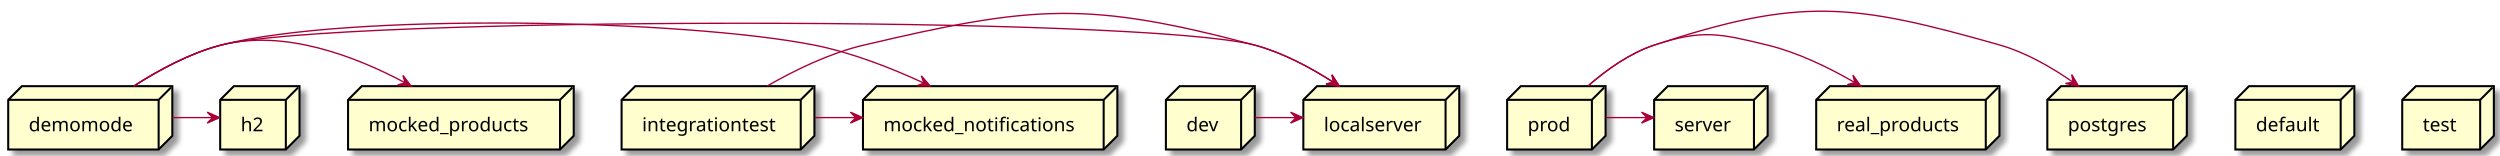
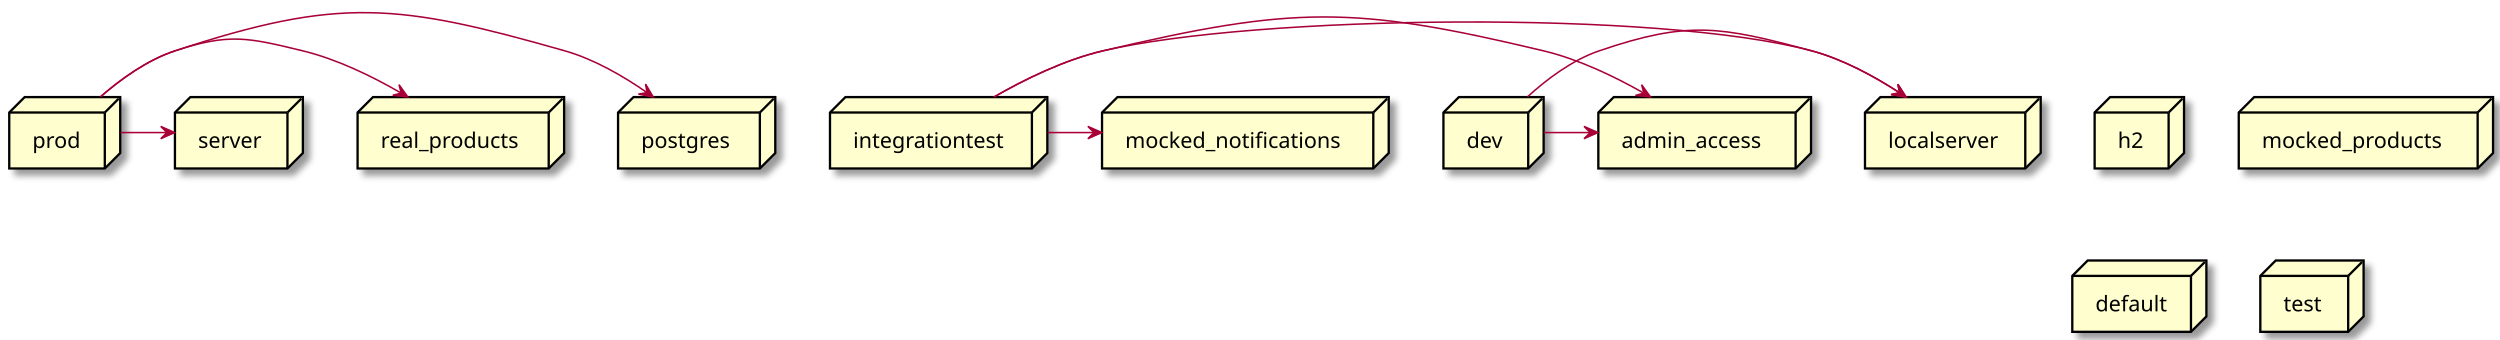
- <svg xmlns="http://www.w3.org/2000/svg" contentScriptType="application/ecmascript" contentStyleType="text/css" height="114px" preserveAspectRatio="none" style="width:1828px;height:114px;" version="1.1" viewBox="0 0 1828 114" width="1828px" zoomAndPan="magnify">
+ <svg xmlns="http://www.w3.org/2000/svg" contentScriptType="application/ecmascript" contentStyleType="text/css" height="220px" preserveAspectRatio="none" style="width:1622px;height:220px;" version="1.1" viewBox="0 0 1622 220" width="1622px" zoomAndPan="magnify">
  <defs>
-     <filter height="300%" id="fwaanqh" width="300%" x="-1" y="-1">
+     <filter height="300%" id="f1m7ps9" width="300%" x="-1" y="-1">
      <feGaussianBlur result="blurOut" stdDeviation="2.0" />
      <feColorMatrix in="blurOut" result="blurOut2" type="matrix" values="0 0 0 0 0 0 0 0 0 0 0 0 0 0 0 0 0 0 .4 0" />
      <feOffset dx="4.0" dy="4.0" in="blurOut2" result="blurOut3" />
      <feBlend in="SourceGraphic" in2="blurOut3" mode="normal" />
    </filter>
  </defs>
  <g>
-     <polygon fill="#FEFECE" filter="url(#fwaanqh)" points="6,73,16,63,126,63,126,99.297,116,109.297,6,109.297,6,73" style="stroke: #000000; stroke-width: 1.5;" />
-     <line style="stroke: #000000; stroke-width: 1.5;" x1="116" x2="125" y1="73" y2="64" />
-     <line style="stroke: #000000; stroke-width: 1.5;" x1="6" x2="116" y1="73" y2="73" />
-     <line style="stroke: #000000; stroke-width: 1.5;" x1="116" x2="116" y1="73" y2="109.297" />
-     <text fill="#000000" font-family="sans-serif" font-size="14" lengthAdjust="spacingAndGlyphs" textLength="80" x="21" y="95.995">demomode</text>
-     <polygon fill="#FEFECE" filter="url(#fwaanqh)" points="1328,73,1338,63,1462,63,1462,99.297,1452,109.297,1328,109.297,1328,73" style="stroke: #000000; stroke-width: 1.5;" />
-     <line style="stroke: #000000; stroke-width: 1.5;" x1="1452" x2="1461" y1="73" y2="64" />
-     <line style="stroke: #000000; stroke-width: 1.5;" x1="1328" x2="1452" y1="73" y2="73" />
-     <line style="stroke: #000000; stroke-width: 1.5;" x1="1452" x2="1452" y1="73" y2="109.297" />
-     <text fill="#000000" font-family="sans-serif" font-size="14" lengthAdjust="spacingAndGlyphs" textLength="94" x="1343" y="95.995">real_products</text>
-     <polygon fill="#FEFECE" filter="url(#fwaanqh)" points="1497,73,1507,63,1599,63,1599,99.297,1589,109.297,1497,109.297,1497,73" style="stroke: #000000; stroke-width: 1.5;" />
-     <line style="stroke: #000000; stroke-width: 1.5;" x1="1589" x2="1598" y1="73" y2="64" />
-     <line style="stroke: #000000; stroke-width: 1.5;" x1="1497" x2="1589" y1="73" y2="73" />
-     <line style="stroke: #000000; stroke-width: 1.5;" x1="1589" x2="1589" y1="73" y2="109.297" />
-     <text fill="#000000" font-family="sans-serif" font-size="14" lengthAdjust="spacingAndGlyphs" textLength="62" x="1512" y="95.995">postgres</text>
-     <polygon fill="#FEFECE" filter="url(#fwaanqh)" points="161,73,171,63,219,63,219,99.297,209,109.297,161,109.297,161,73" style="stroke: #000000; stroke-width: 1.5;" />
-     <line style="stroke: #000000; stroke-width: 1.5;" x1="209" x2="218" y1="73" y2="64" />
-     <line style="stroke: #000000; stroke-width: 1.5;" x1="161" x2="209" y1="73" y2="73" />
-     <line style="stroke: #000000; stroke-width: 1.5;" x1="209" x2="209" y1="73" y2="109.297" />
-     <text fill="#000000" font-family="sans-serif" font-size="14" lengthAdjust="spacingAndGlyphs" textLength="18" x="176" y="95.995">h2</text>
-     <polygon fill="#FEFECE" filter="url(#fwaanqh)" points="1209.5,73,1219.5,63,1292.5,63,1292.5,99.297,1282.5,109.297,1209.5,109.297,1209.5,73" style="stroke: #000000; stroke-width: 1.5;" />
-     <line style="stroke: #000000; stroke-width: 1.5;" x1="1282.5" x2="1291.5" y1="73" y2="64" />
-     <line style="stroke: #000000; stroke-width: 1.5;" x1="1209.5" x2="1282.5" y1="73" y2="73" />
-     <line style="stroke: #000000; stroke-width: 1.5;" x1="1282.5" x2="1282.5" y1="73" y2="109.297" />
-     <text fill="#000000" font-family="sans-serif" font-size="14" lengthAdjust="spacingAndGlyphs" textLength="43" x="1224.5" y="95.995">server</text>
-     <polygon fill="#FEFECE" filter="url(#fwaanqh)" points="1102,73,1112,63,1174,63,1174,99.297,1164,109.297,1102,109.297,1102,73" style="stroke: #000000; stroke-width: 1.5;" />
-     <line style="stroke: #000000; stroke-width: 1.5;" x1="1164" x2="1173" y1="73" y2="64" />
-     <line style="stroke: #000000; stroke-width: 1.5;" x1="1102" x2="1164" y1="73" y2="73" />
-     <line style="stroke: #000000; stroke-width: 1.5;" x1="1164" x2="1164" y1="73" y2="109.297" />
-     <text fill="#000000" font-family="sans-serif" font-size="14" lengthAdjust="spacingAndGlyphs" textLength="32" x="1117" y="95.995">prod</text>
-     <polygon fill="#FEFECE" filter="url(#fwaanqh)" points="953,73,963,63,1067,63,1067,99.297,1057,109.297,953,109.297,953,73" style="stroke: #000000; stroke-width: 1.5;" />
-     <line style="stroke: #000000; stroke-width: 1.5;" x1="1057" x2="1066" y1="73" y2="64" />
-     <line style="stroke: #000000; stroke-width: 1.5;" x1="953" x2="1057" y1="73" y2="73" />
-     <line style="stroke: #000000; stroke-width: 1.5;" x1="1057" x2="1057" y1="73" y2="109.297" />
-     <text fill="#000000" font-family="sans-serif" font-size="14" lengthAdjust="spacingAndGlyphs" textLength="74" x="968" y="95.995">localserver</text>
-     <polygon fill="#FEFECE" filter="url(#fwaanqh)" points="254.5,73,264.5,63,419.5,63,419.5,99.297,409.5,109.297,254.5,109.297,254.5,73" style="stroke: #000000; stroke-width: 1.5;" />
-     <line style="stroke: #000000; stroke-width: 1.5;" x1="409.5" x2="418.5" y1="73" y2="64" />
-     <line style="stroke: #000000; stroke-width: 1.5;" x1="254.5" x2="409.5" y1="73" y2="73" />
-     <line style="stroke: #000000; stroke-width: 1.5;" x1="409.5" x2="409.5" y1="73" y2="109.297" />
-     <text fill="#000000" font-family="sans-serif" font-size="14" lengthAdjust="spacingAndGlyphs" textLength="125" x="269.5" y="95.995">mocked_products</text>
-     <polygon fill="#FEFECE" filter="url(#fwaanqh)" points="454.5,73,464.5,63,595.5,63,595.5,99.297,585.5,109.297,454.5,109.297,454.5,73" style="stroke: #000000; stroke-width: 1.5;" />
-     <line style="stroke: #000000; stroke-width: 1.5;" x1="585.5" x2="594.5" y1="73" y2="64" />
-     <line style="stroke: #000000; stroke-width: 1.5;" x1="454.5" x2="585.5" y1="73" y2="73" />
-     <line style="stroke: #000000; stroke-width: 1.5;" x1="585.5" x2="585.5" y1="73" y2="109.297" />
-     <text fill="#000000" font-family="sans-serif" font-size="14" lengthAdjust="spacingAndGlyphs" textLength="101" x="469.5" y="95.995">integrationtest</text>
-     <polygon fill="#FEFECE" filter="url(#fwaanqh)" points="631,73,641,63,817,63,817,99.297,807,109.297,631,109.297,631,73" style="stroke: #000000; stroke-width: 1.5;" />
-     <line style="stroke: #000000; stroke-width: 1.5;" x1="807" x2="816" y1="73" y2="64" />
-     <line style="stroke: #000000; stroke-width: 1.5;" x1="631" x2="807" y1="73" y2="73" />
-     <line style="stroke: #000000; stroke-width: 1.5;" x1="807" x2="807" y1="73" y2="109.297" />
-     <text fill="#000000" font-family="sans-serif" font-size="14" lengthAdjust="spacingAndGlyphs" textLength="146" x="646" y="95.995">mocked_notifications</text>
-     <polygon fill="#FEFECE" filter="url(#fwaanqh)" points="1634.5,73,1644.5,63,1721.5,63,1721.5,99.297,1711.5,109.297,1634.5,109.297,1634.5,73" style="stroke: #000000; stroke-width: 1.5;" />
-     <line style="stroke: #000000; stroke-width: 1.5;" x1="1711.5" x2="1720.5" y1="73" y2="64" />
-     <line style="stroke: #000000; stroke-width: 1.5;" x1="1634.5" x2="1711.5" y1="73" y2="73" />
-     <line style="stroke: #000000; stroke-width: 1.5;" x1="1711.5" x2="1711.5" y1="73" y2="109.297" />
-     <text fill="#000000" font-family="sans-serif" font-size="14" lengthAdjust="spacingAndGlyphs" textLength="47" x="1649.5" y="95.995">default</text>
-     <polygon fill="#FEFECE" filter="url(#fwaanqh)" points="852.5,73,862.5,63,917.5,63,917.5,99.297,907.5,109.297,852.5,109.297,852.5,73" style="stroke: #000000; stroke-width: 1.5;" />
-     <line style="stroke: #000000; stroke-width: 1.5;" x1="907.5" x2="916.5" y1="73" y2="64" />
-     <line style="stroke: #000000; stroke-width: 1.5;" x1="852.5" x2="907.5" y1="73" y2="73" />
-     <line style="stroke: #000000; stroke-width: 1.5;" x1="907.5" x2="907.5" y1="73" y2="109.297" />
-     <text fill="#000000" font-family="sans-serif" font-size="14" lengthAdjust="spacingAndGlyphs" textLength="25" x="867.5" y="95.995">dev</text>
-     <polygon fill="#FEFECE" filter="url(#fwaanqh)" points="1756.5,73,1766.5,63,1823.5,63,1823.5,99.297,1813.5,109.297,1756.5,109.297,1756.5,73" style="stroke: #000000; stroke-width: 1.5;" />
-     <line style="stroke: #000000; stroke-width: 1.5;" x1="1813.5" x2="1822.5" y1="73" y2="64" />
-     <line style="stroke: #000000; stroke-width: 1.5;" x1="1756.5" x2="1813.5" y1="73" y2="73" />
-     <line style="stroke: #000000; stroke-width: 1.5;" x1="1813.5" x2="1813.5" y1="73" y2="109.297" />
-     <text fill="#000000" font-family="sans-serif" font-size="14" lengthAdjust="spacingAndGlyphs" textLength="27" x="1771.5" y="95.995">test</text>
-     <path d="M97.832,62.959 C115.62,51.512 138.738,38.893 161.5,33 C207.944,20.976 260.538,41.486 295.94,60.386 " fill="none" style="stroke: #A80036; stroke-width: 1.0;" />
-     <polygon fill="#A80036" points="300.602,62.919,294.603,55.108,296.208,60.532,290.784,62.138,300.602,62.919" style="stroke: #A80036; stroke-width: 1.0;" />
-     <path d="M97.832,62.959 C115.62,51.512 138.738,38.893 161.5,33 C242.819,11.947 836.327,11.393 917.5,33 C937.772,38.396 958.226,49.404 974.726,59.995 " fill="none" style="stroke: #A80036; stroke-width: 1.0;" />
-     <polygon fill="#A80036" points="979.272,62.967,973.928,54.694,975.087,60.231,969.55,61.391,979.272,62.967" style="stroke: #A80036; stroke-width: 1.0;" />
-     <path d="M126.062,86 C135.846,86 145.629,86 155.413,86 " fill="none" style="stroke: #A80036; stroke-width: 1.0;" />
-     <polygon fill="#A80036" points="160.529,86,151.529,82,155.529,86,151.529,90,160.529,86" style="stroke: #A80036; stroke-width: 1.0;" />
-     <path d="M97.832,62.959 C115.62,51.512 138.738,38.893 161.5,33 C254.866,8.829 500.895,14.256 595.5,33 C623.019,38.452 652.043,49.882 675.53,60.736 " fill="none" style="stroke: #A80036; stroke-width: 1.0;" />
-     <polygon fill="#A80036" points="680.152,62.897,673.693,55.461,675.622,60.779,670.305,62.708,680.152,62.897" style="stroke: #A80036; stroke-width: 1.0;" />
-     <path d="M1161.23,62.774 C1174.242,51.427 1191.453,38.959 1209.5,33 C1316.274,-2.258 1354.356,2.2 1462.5,33 C1481.538,38.422 1500.478,49.432 1515.675,60.02 " fill="none" style="stroke: #A80036; stroke-width: 1.0;" />
-     <polygon fill="#A80036" points="1519.859,62.989,1514.835,54.518,1515.782,60.095,1510.205,61.042,1519.859,62.989" style="stroke: #A80036; stroke-width: 1.0;" />
-     <path d="M1161.23,62.774 C1174.242,51.427 1191.453,38.959 1209.5,33 C1244.528,21.433 1256.656,24.281 1292.5,33 C1314.752,38.413 1337.569,49.559 1356.01,60.24 " fill="none" style="stroke: #A80036; stroke-width: 1.0;" />
-     <polygon fill="#A80036" points="1360.601,62.941,1354.873,54.929,1356.292,60.405,1350.815,61.824,1360.601,62.941" style="stroke: #A80036; stroke-width: 1.0;" />
-     <path d="M1174.195,86 C1184.159,86 1194.123,86 1204.087,86 " fill="none" style="stroke: #A80036; stroke-width: 1.0;" />
-     <polygon fill="#A80036" points="1209.297,86,1200.297,82,1204.297,86,1200.297,90,1209.297,86" style="stroke: #A80036; stroke-width: 1.0;" />
-     <path d="M560.861,62.932 C580.804,51.478 606.57,38.86 631.5,33 C755.238,3.912 794.666,0.303 917.5,33 C937.772,38.396 958.226,49.404 974.726,59.995 " fill="none" style="stroke: #A80036; stroke-width: 1.0;" />
-     <polygon fill="#A80036" points="979.272,62.967,973.928,54.694,975.087,60.231,969.55,61.391,979.272,62.967" style="stroke: #A80036; stroke-width: 1.0;" />
-     <path d="M595.738,86 C605.693,86 615.649,86 625.604,86 " fill="none" style="stroke: #A80036; stroke-width: 1.0;" />
-     <polygon fill="#A80036" points="630.81,86,621.81,82,625.81,86,621.81,90,630.81,86" style="stroke: #A80036; stroke-width: 1.0;" />
-     <path d="M917.715,86 C927.64,86 937.566,86 947.492,86 " fill="none" style="stroke: #A80036; stroke-width: 1.0;" />
-     <polygon fill="#A80036" points="952.682,86,943.682,82,947.682,86,943.682,90,952.682,86" style="stroke: #A80036; stroke-width: 1.0;" />
+     <polygon fill="#FEFECE" filter="url(#f1m7ps9)" points="232,73,242,63,366,63,366,99.297,356,109.297,232,109.297,232,73" style="stroke: #000000; stroke-width: 1.5;" />
+     <line style="stroke: #000000; stroke-width: 1.5;" x1="356" x2="365" y1="73" y2="64" />
+     <line style="stroke: #000000; stroke-width: 1.5;" x1="232" x2="356" y1="73" y2="73" />
+     <line style="stroke: #000000; stroke-width: 1.5;" x1="356" x2="356" y1="73" y2="109.297" />
+     <text fill="#000000" font-family="sans-serif" font-size="14" lengthAdjust="spacingAndGlyphs" textLength="94" x="247" y="95.995">real_products</text>
+     <polygon fill="#FEFECE" filter="url(#f1m7ps9)" points="401,73,411,63,503,63,503,99.297,493,109.297,401,109.297,401,73" style="stroke: #000000; stroke-width: 1.5;" />
+     <line style="stroke: #000000; stroke-width: 1.5;" x1="493" x2="502" y1="73" y2="64" />
+     <line style="stroke: #000000; stroke-width: 1.5;" x1="401" x2="493" y1="73" y2="73" />
+     <line style="stroke: #000000; stroke-width: 1.5;" x1="493" x2="493" y1="73" y2="109.297" />
+     <text fill="#000000" font-family="sans-serif" font-size="14" lengthAdjust="spacingAndGlyphs" textLength="62" x="416" y="95.995">postgres</text>
+     <polygon fill="#FEFECE" filter="url(#f1m7ps9)" points="1359,73,1369,63,1417,63,1417,99.297,1407,109.297,1359,109.297,1359,73" style="stroke: #000000; stroke-width: 1.5;" />
+     <line style="stroke: #000000; stroke-width: 1.5;" x1="1407" x2="1416" y1="73" y2="64" />
+     <line style="stroke: #000000; stroke-width: 1.5;" x1="1359" x2="1407" y1="73" y2="73" />
+     <line style="stroke: #000000; stroke-width: 1.5;" x1="1407" x2="1407" y1="73" y2="109.297" />
+     <text fill="#000000" font-family="sans-serif" font-size="14" lengthAdjust="spacingAndGlyphs" textLength="18" x="1374" y="95.995">h2</text>
+     <polygon fill="#FEFECE" filter="url(#f1m7ps9)" points="113.5,73,123.5,63,196.5,63,196.5,99.297,186.5,109.297,113.5,109.297,113.5,73" style="stroke: #000000; stroke-width: 1.5;" />
+     <line style="stroke: #000000; stroke-width: 1.5;" x1="186.5" x2="195.5" y1="73" y2="64" />
+     <line style="stroke: #000000; stroke-width: 1.5;" x1="113.5" x2="186.5" y1="73" y2="73" />
+     <line style="stroke: #000000; stroke-width: 1.5;" x1="186.5" x2="186.5" y1="73" y2="109.297" />
+     <text fill="#000000" font-family="sans-serif" font-size="14" lengthAdjust="spacingAndGlyphs" textLength="43" x="128.5" y="95.995">server</text>
+     <polygon fill="#FEFECE" filter="url(#f1m7ps9)" points="1037,73,1047,63,1175,63,1175,99.297,1165,109.297,1037,109.297,1037,73" style="stroke: #000000; stroke-width: 1.5;" />
+     <line style="stroke: #000000; stroke-width: 1.5;" x1="1165" x2="1174" y1="73" y2="64" />
+     <line style="stroke: #000000; stroke-width: 1.5;" x1="1037" x2="1165" y1="73" y2="73" />
+     <line style="stroke: #000000; stroke-width: 1.5;" x1="1165" x2="1165" y1="73" y2="109.297" />
+     <text fill="#000000" font-family="sans-serif" font-size="14" lengthAdjust="spacingAndGlyphs" textLength="98" x="1052" y="95.995">admin_access</text>
+     <polygon fill="#FEFECE" filter="url(#f1m7ps9)" points="6,73,16,63,78,63,78,99.297,68,109.297,6,109.297,6,73" style="stroke: #000000; stroke-width: 1.5;" />
+     <line style="stroke: #000000; stroke-width: 1.5;" x1="68" x2="77" y1="73" y2="64" />
+     <line style="stroke: #000000; stroke-width: 1.5;" x1="6" x2="68" y1="73" y2="73" />
+     <line style="stroke: #000000; stroke-width: 1.5;" x1="68" x2="68" y1="73" y2="109.297" />
+     <text fill="#000000" font-family="sans-serif" font-size="14" lengthAdjust="spacingAndGlyphs" textLength="32" x="21" y="95.995">prod</text>
+     <polygon fill="#FEFECE" filter="url(#f1m7ps9)" points="1210,73,1220,63,1324,63,1324,99.297,1314,109.297,1210,109.297,1210,73" style="stroke: #000000; stroke-width: 1.5;" />
+     <line style="stroke: #000000; stroke-width: 1.5;" x1="1314" x2="1323" y1="73" y2="64" />
+     <line style="stroke: #000000; stroke-width: 1.5;" x1="1210" x2="1314" y1="73" y2="73" />
+     <line style="stroke: #000000; stroke-width: 1.5;" x1="1314" x2="1314" y1="73" y2="109.297" />
+     <text fill="#000000" font-family="sans-serif" font-size="14" lengthAdjust="spacingAndGlyphs" textLength="74" x="1225" y="95.995">localserver</text>
+     <polygon fill="#FEFECE" filter="url(#f1m7ps9)" points="1452.5,73,1462.5,63,1617.5,63,1617.5,99.297,1607.5,109.297,1452.5,109.297,1452.5,73" style="stroke: #000000; stroke-width: 1.5;" />
+     <line style="stroke: #000000; stroke-width: 1.5;" x1="1607.5" x2="1616.5" y1="73" y2="64" />
+     <line style="stroke: #000000; stroke-width: 1.5;" x1="1452.5" x2="1607.5" y1="73" y2="73" />
+     <line style="stroke: #000000; stroke-width: 1.5;" x1="1607.5" x2="1607.5" y1="73" y2="109.297" />
+     <text fill="#000000" font-family="sans-serif" font-size="14" lengthAdjust="spacingAndGlyphs" textLength="125" x="1467.5" y="95.995">mocked_products</text>
+     <polygon fill="#FEFECE" filter="url(#f1m7ps9)" points="538.5,73,548.5,63,679.5,63,679.5,99.297,669.5,109.297,538.5,109.297,538.5,73" style="stroke: #000000; stroke-width: 1.5;" />
+     <line style="stroke: #000000; stroke-width: 1.5;" x1="669.5" x2="678.5" y1="73" y2="64" />
+     <line style="stroke: #000000; stroke-width: 1.5;" x1="538.5" x2="669.5" y1="73" y2="73" />
+     <line style="stroke: #000000; stroke-width: 1.5;" x1="669.5" x2="669.5" y1="73" y2="109.297" />
+     <text fill="#000000" font-family="sans-serif" font-size="14" lengthAdjust="spacingAndGlyphs" textLength="101" x="553.5" y="95.995">integrationtest</text>
+     <polygon fill="#FEFECE" filter="url(#f1m7ps9)" points="715,73,725,63,901,63,901,99.297,891,109.297,715,109.297,715,73" style="stroke: #000000; stroke-width: 1.5;" />
+     <line style="stroke: #000000; stroke-width: 1.5;" x1="891" x2="900" y1="73" y2="64" />
+     <line style="stroke: #000000; stroke-width: 1.5;" x1="715" x2="891" y1="73" y2="73" />
+     <line style="stroke: #000000; stroke-width: 1.5;" x1="891" x2="891" y1="73" y2="109.297" />
+     <text fill="#000000" font-family="sans-serif" font-size="14" lengthAdjust="spacingAndGlyphs" textLength="146" x="730" y="95.995">mocked_notifications</text>
+     <polygon fill="#FEFECE" filter="url(#f1m7ps9)" points="1344.5,179,1354.5,169,1431.5,169,1431.5,205.297,1421.5,215.297,1344.5,215.297,1344.5,179" style="stroke: #000000; stroke-width: 1.5;" />
+     <line style="stroke: #000000; stroke-width: 1.5;" x1="1421.5" x2="1430.5" y1="179" y2="170" />
+     <line style="stroke: #000000; stroke-width: 1.5;" x1="1344.5" x2="1421.5" y1="179" y2="179" />
+     <line style="stroke: #000000; stroke-width: 1.5;" x1="1421.5" x2="1421.5" y1="179" y2="215.297" />
+     <text fill="#000000" font-family="sans-serif" font-size="14" lengthAdjust="spacingAndGlyphs" textLength="47" x="1359.5" y="201.995">default</text>
+     <polygon fill="#FEFECE" filter="url(#f1m7ps9)" points="936.5,73,946.5,63,1001.5,63,1001.5,99.297,991.5,109.297,936.5,109.297,936.5,73" style="stroke: #000000; stroke-width: 1.5;" />
+     <line style="stroke: #000000; stroke-width: 1.5;" x1="991.5" x2="1000.5" y1="73" y2="64" />
+     <line style="stroke: #000000; stroke-width: 1.5;" x1="936.5" x2="991.5" y1="73" y2="73" />
+     <line style="stroke: #000000; stroke-width: 1.5;" x1="991.5" x2="991.5" y1="73" y2="109.297" />
+     <text fill="#000000" font-family="sans-serif" font-size="14" lengthAdjust="spacingAndGlyphs" textLength="25" x="951.5" y="95.995">dev</text>
+     <polygon fill="#FEFECE" filter="url(#f1m7ps9)" points="1466.5,179,1476.5,169,1533.5,169,1533.5,205.297,1523.5,215.297,1466.5,215.297,1466.5,179" style="stroke: #000000; stroke-width: 1.5;" />
+     <line style="stroke: #000000; stroke-width: 1.5;" x1="1523.5" x2="1532.5" y1="179" y2="170" />
+     <line style="stroke: #000000; stroke-width: 1.5;" x1="1466.5" x2="1523.5" y1="179" y2="179" />
+     <line style="stroke: #000000; stroke-width: 1.5;" x1="1523.5" x2="1523.5" y1="179" y2="215.297" />
+     <text fill="#000000" font-family="sans-serif" font-size="14" lengthAdjust="spacingAndGlyphs" textLength="27" x="1481.5" y="201.995">test</text>
+     <path d="M65.23,62.774 C78.242,51.427 95.453,38.959 113.5,33 C220.274,-2.258 258.356,2.2 366.5,33 C385.538,38.422 404.478,49.432 419.675,60.02 " fill="none" style="stroke: #A80036; stroke-width: 1.0;" />
+     <polygon fill="#A80036" points="423.859,62.989,418.835,54.518,419.782,60.095,414.204,61.042,423.859,62.989" style="stroke: #A80036; stroke-width: 1.0;" />
+     <path d="M65.23,62.774 C78.242,51.427 95.453,38.959 113.5,33 C148.529,21.433 160.656,24.281 196.5,33 C218.752,38.413 241.569,49.559 260.01,60.24 " fill="none" style="stroke: #A80036; stroke-width: 1.0;" />
+     <polygon fill="#A80036" points="264.601,62.941,258.873,54.929,260.291,60.405,254.815,61.824,264.601,62.941" style="stroke: #A80036; stroke-width: 1.0;" />
+     <path d="M78.195,86 C88.159,86 98.123,86 108.087,86 " fill="none" style="stroke: #A80036; stroke-width: 1.0;" />
+     <polygon fill="#A80036" points="113.297,86,104.297,82,108.297,86,104.297,90,113.297,86" style="stroke: #A80036; stroke-width: 1.0;" />
+     <path d="M644.861,62.932 C664.804,51.478 690.57,38.86 715.5,33 C815.01,9.608 1076.78,6.473 1175.5,33 C1195.595,38.4 1215.832,49.407 1232.147,59.999 " fill="none" style="stroke: #A80036; stroke-width: 1.0;" />
+     <polygon fill="#A80036" points="1236.641,62.97,1231.339,54.67,1232.47,60.212,1226.927,61.343,1236.641,62.97" style="stroke: #A80036; stroke-width: 1.0;" />
+     <path d="M679.738,86 C689.693,86 699.649,86 709.604,86 " fill="none" style="stroke: #A80036; stroke-width: 1.0;" />
+     <polygon fill="#A80036" points="714.81,86,705.81,82,709.81,86,705.81,90,714.81,86" style="stroke: #A80036; stroke-width: 1.0;" />
+     <path d="M644.861,62.932 C664.804,51.478 690.57,38.86 715.5,33 C839.238,3.912 877.873,3.442 1001.5,33 C1024.116,38.407 1047.371,49.553 1066.185,60.235 " fill="none" style="stroke: #A80036; stroke-width: 1.0;" />
+     <polygon fill="#A80036" points="1070.869,62.937,1065.072,54.975,1066.538,60.438,1061.075,61.905,1070.869,62.937" style="stroke: #A80036; stroke-width: 1.0;" />
+     <path d="M991.084,62.79 C1003.502,51.449 1019.999,38.98 1037.5,33 C1095.539,13.168 1116.268,17.084 1175.5,33 C1195.595,38.4 1215.832,49.407 1232.147,59.999 " fill="none" style="stroke: #A80036; stroke-width: 1.0;" />
+     <polygon fill="#A80036" points="1236.641,62.97,1231.339,54.67,1232.47,60.212,1226.927,61.343,1236.641,62.97" style="stroke: #A80036; stroke-width: 1.0;" />
+     <path d="M1001.644,86 C1011.596,86 1021.547,86 1031.498,86 " fill="none" style="stroke: #A80036; stroke-width: 1.0;" />
+     <polygon fill="#A80036" points="1036.701,86,1027.701,82,1031.701,86,1027.701,90,1036.701,86" style="stroke: #A80036; stroke-width: 1.0;" />
  </g>
</svg>
